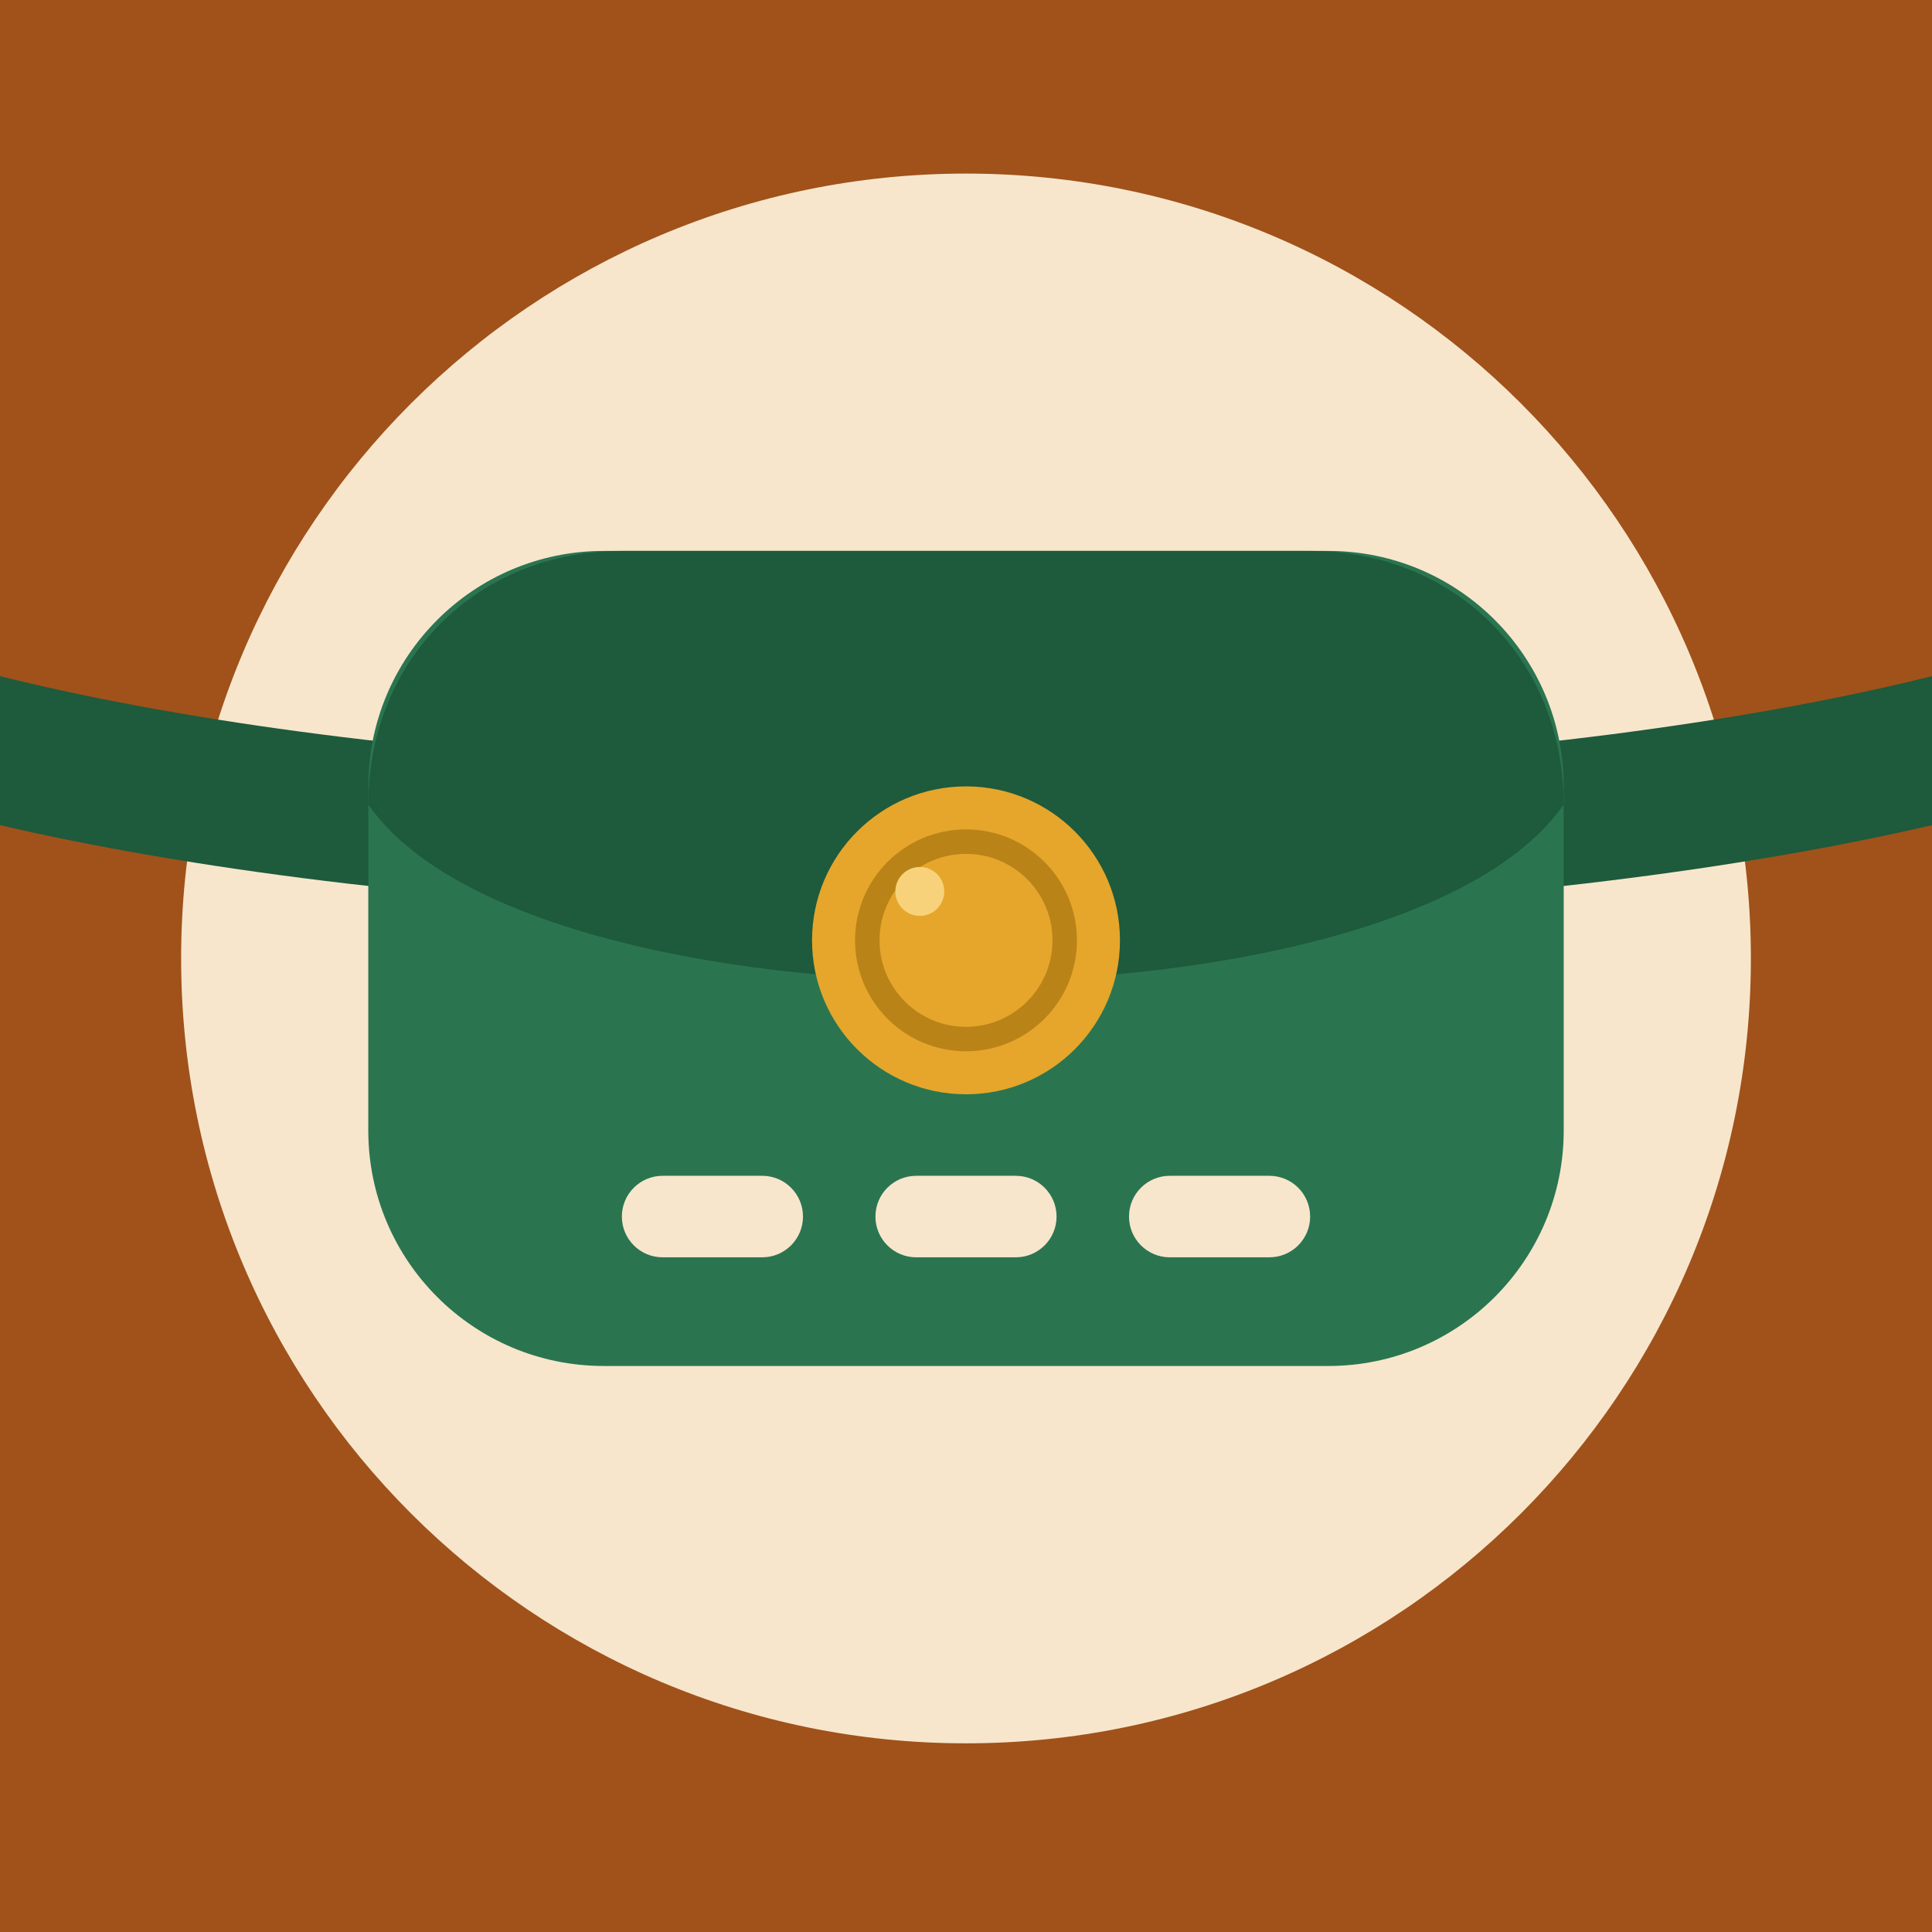
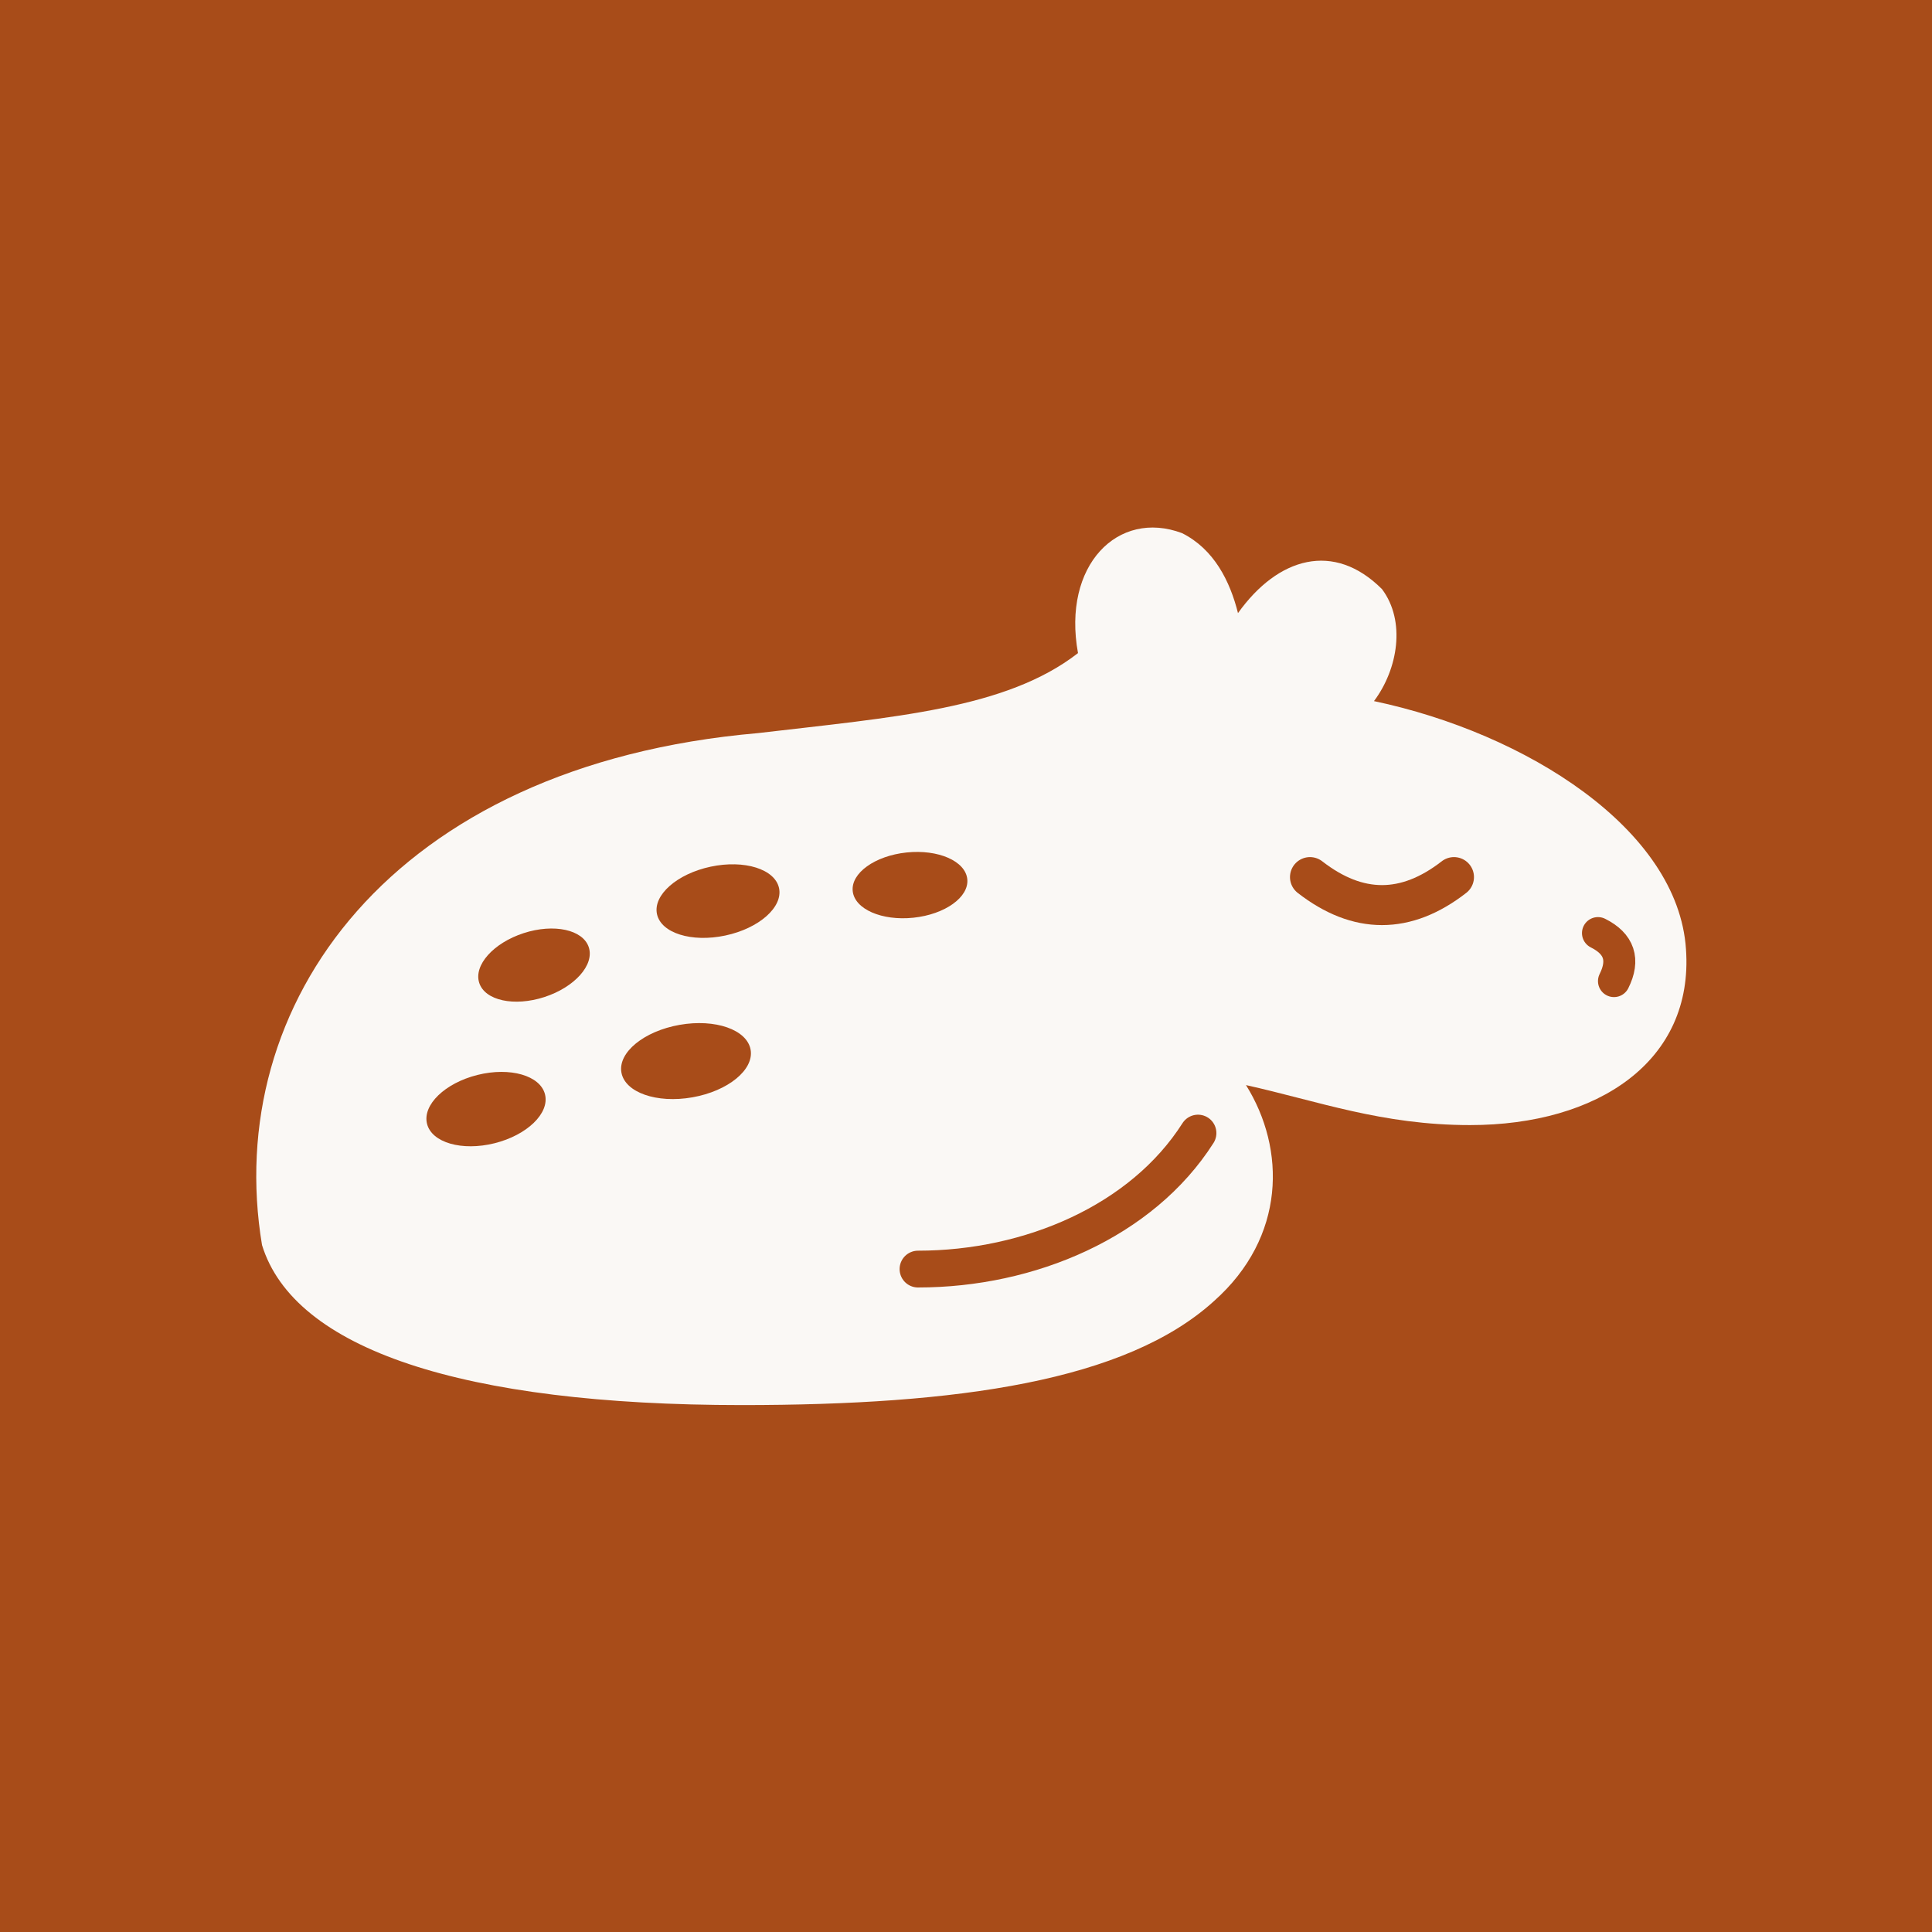
<svg xmlns="http://www.w3.org/2000/svg" viewBox="0 0 256 256" role="img" aria-labelledby="t">
-   <rect width="256" height="256" fill="#A0521A" />
-   <circle cx="128" cy="127" r="104" fill="#F7E6CC" />
-   <g transform="translate(128 127) scale(1.2) translate(-128 -127)">
-     <path d="M-12 92 C40 122 216 122 268 92" fill="none" stroke="#1E5A3C" stroke-width="16" stroke-linecap="round" />
-     <rect x="62" y="82" width="132" height="90" rx="26" fill="#2A7550" />
-     <path d="M62 110 C62 94 74 82 90 82 H166 C182 82 194 94 194 110 C176 136 80 136 62 110 Z" fill="#1E5A3C" />
-     <circle cx="128" cy="125" r="17" fill="#E5A62B" />
-     <circle cx="128" cy="125" r="10.9" fill="none" stroke="#B98318" stroke-width="2.7" />
-     <circle cx="122.9" cy="119.6" r="2.7" fill="#F7D27A" />
-     <rect x="90" y="151" width="20" height="9" rx="4.5" fill="#F7E6CC" />
-     <rect x="118" y="151" width="20" height="9" rx="4.5" fill="#F7E6CC" />
-     <rect x="146" y="151" width="20" height="9" rx="4.5" fill="#F7E6CC" />
+   <rect width="256" height="256" fill="#A84C19" />
+   <g transform="translate(128 130) scale(1.06) translate(-134 -131)">
+     <path d="M46 164 C41 134 62 104 108 100 C125 98 139 97 148 90 C146 79 153 72 161 75 C165 77 167 81 168 85 C173 78 180 76 186 82 C189 86 188 92 185 96 C204 100 223 112 224 127 C225 141 213 149 197 149 C186 149 178 146 169 144 C174 152 174 163 165 171 C154 181 133 184 106 184 C71 184 50 177 46 164 Z" fill="#FAF8F5" />
+     <ellipse cx="80" cy="129" rx="7.2" ry="4.2" transform="rotate(-18 80 129)" fill="#A84C19" />
+     <ellipse cx="103" cy="121" rx="7.8" ry="4.4" transform="rotate(-12 103 121)" fill="#A84C19" />
+     <ellipse cx="127" cy="119" rx="7.2" ry="4.1" transform="rotate(-6 127 119)" fill="#A84C19" />
+     <ellipse cx="74" cy="147" rx="7.6" ry="4.4" transform="rotate(-14 74 147)" fill="#A84C19" />
+     <ellipse cx="99" cy="141" rx="8.2" ry="4.6" transform="rotate(-10 99 141)" fill="#A84C19" />
+     <path d="M177 118 Q186 125 195 118" fill="none" stroke="#A84C19" stroke-width="5.0" stroke-linecap="round" />
+     <path d="M213 125 Q217 127 215 131" fill="none" stroke="#A84C19" stroke-width="4.0" stroke-linecap="round" />
+     <path d="M128 167 C142 167 156 161 163 150" fill="none" stroke="#A84C19" stroke-width="4.6" stroke-linecap="round" />
  </g>
</svg>
